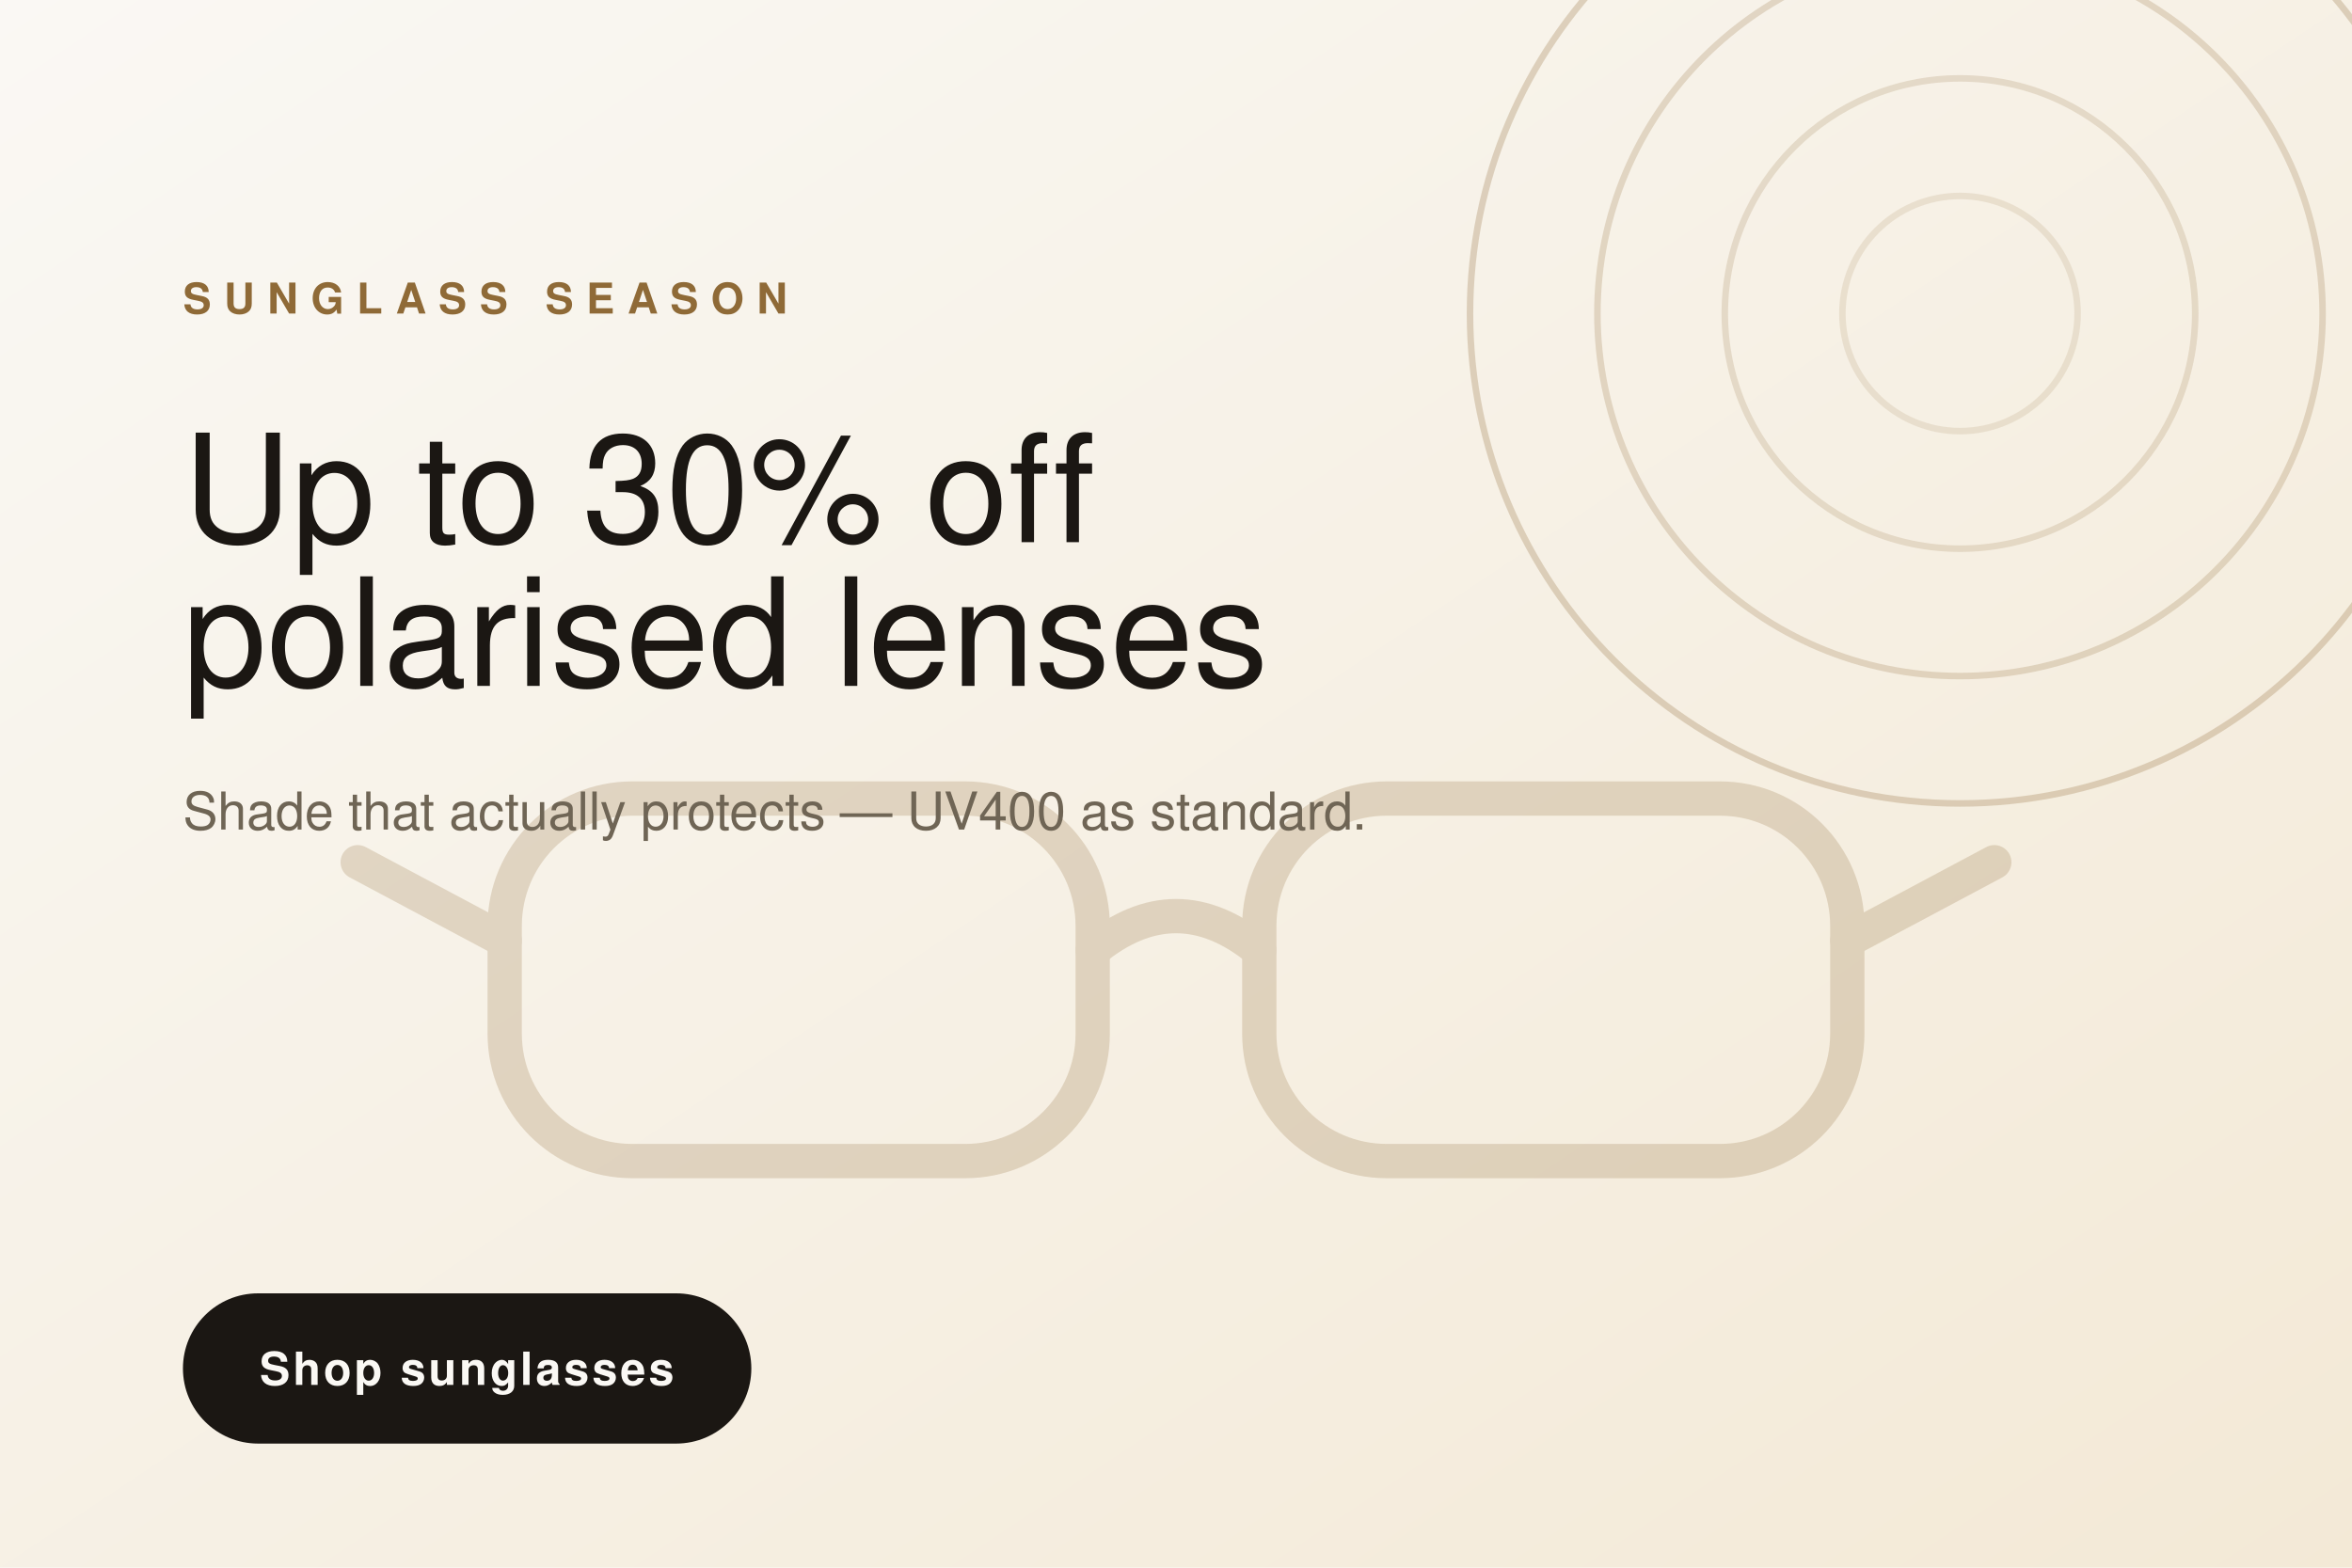
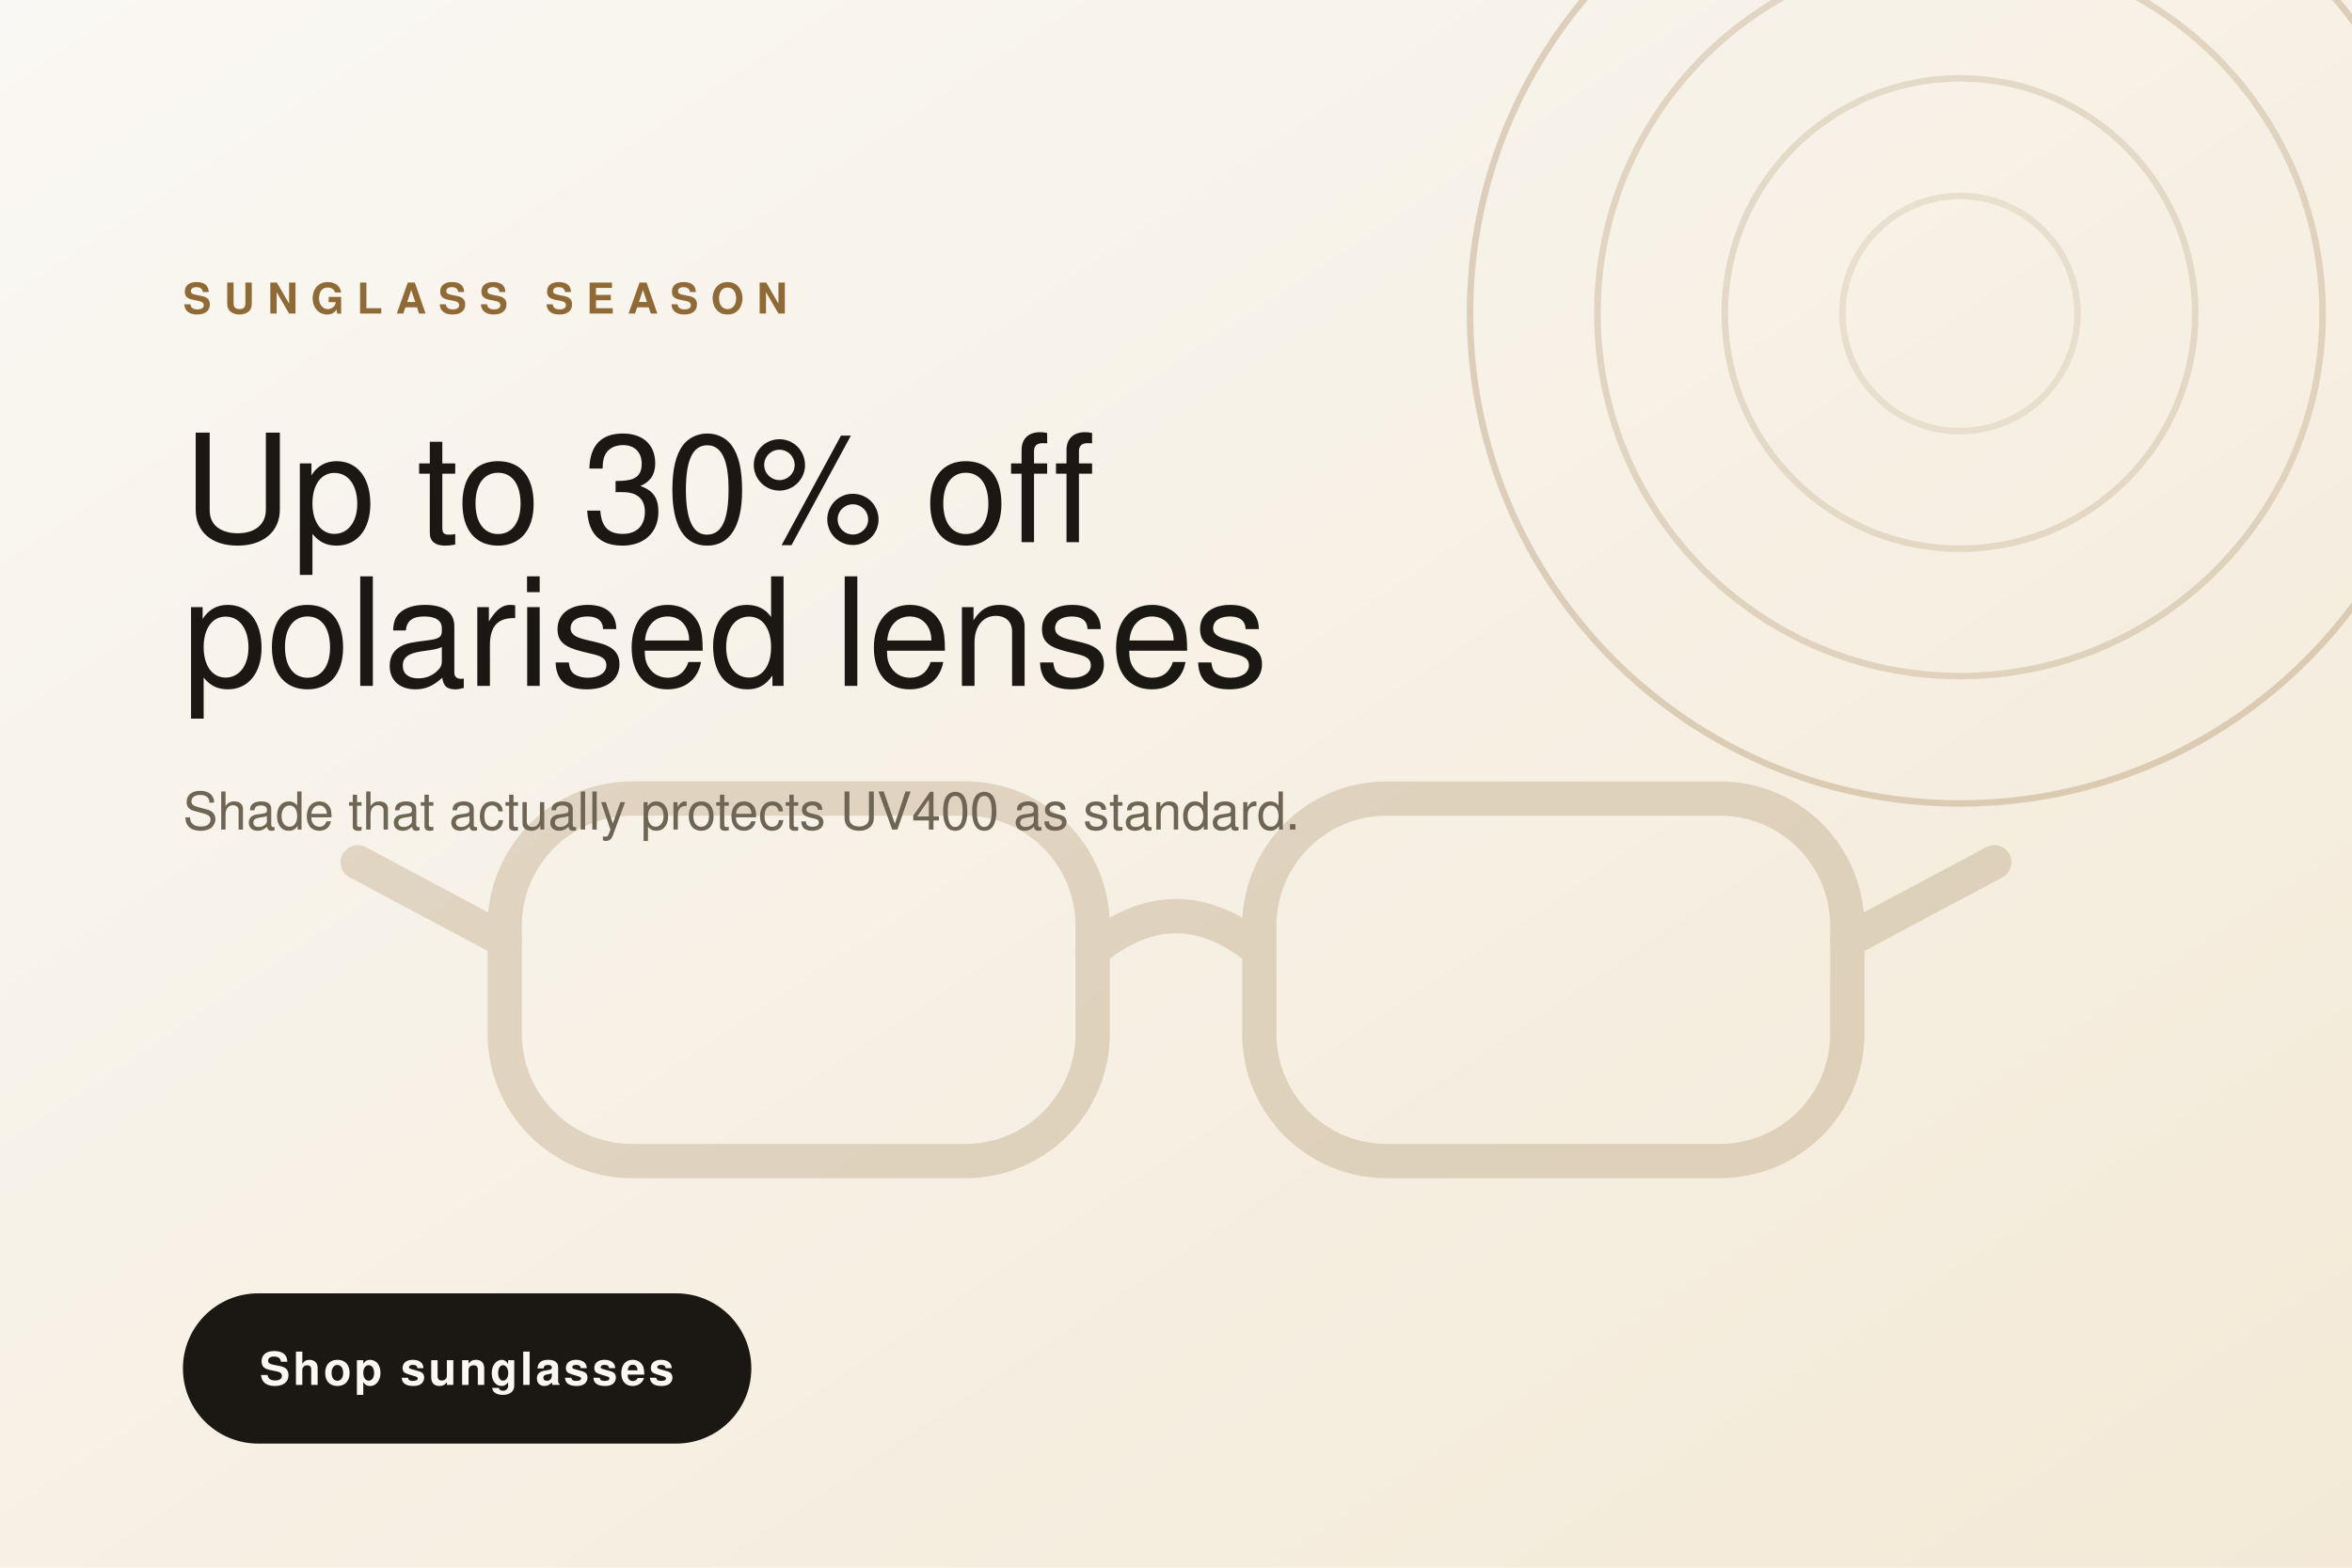
<svg xmlns="http://www.w3.org/2000/svg" viewBox="0 0 720 480" width="720" height="480" role="img">
  <defs>
    <linearGradient id="bg" x1="0" y1="0" x2="1" y2="1">
      <stop offset="0" stop-color="#FAF8F4" />
      <stop offset="1" stop-color="#F3E9D6" />
    </linearGradient>
  </defs>
  <rect width="720" height="480" fill="url(#bg)" />
  <circle cx="600" cy="96" r="150.0" fill="none" stroke="#8F6A37" stroke-width="2" opacity="0.260" />
  <circle cx="600" cy="96" r="111.0" fill="none" stroke="#8F6A37" stroke-width="2" opacity="0.218" />
  <circle cx="600" cy="96" r="72.0" fill="none" stroke="#8F6A37" stroke-width="2" opacity="0.177" />
  <circle cx="600" cy="96" r="36.0" fill="none" stroke="#8F6A37" stroke-width="2" opacity="0.135" />
  <g fill="none" stroke="#8F6A37" stroke-width="10.5" opacity="0.22" stroke-linecap="round">
    <rect x="154.5" y="244.5" width="180.0" height="111.0" rx="39.0" />
    <rect x="385.5" y="244.5" width="180.0" height="111.0" rx="39.0" />
    <path d="M334.5 291.0 q 25.5 -21.0 51.0 0" />
    <path d="M154.5 288.0 l -45.0 -24.0" />
    <path d="M565.5 288.0 l 45.0 -24.0" />
  </g>
  <text x="56" y="96" font-family="'Helvetica Neue',Helvetica,Arial,sans-serif" font-size="13" font-weight="700" fill="#8F6A37" text-anchor="start" letter-spacing="0.30em">SUNGLASS SEASON</text>
  <text x="56" y="166" font-family="'Helvetica Neue',Helvetica,Arial,sans-serif" font-size="46" font-weight="400" fill="#1B1713" text-anchor="start">Up to 30% off</text>
  <text x="56" y="210" font-family="'Helvetica Neue',Helvetica,Arial,sans-serif" font-size="46" font-weight="400" fill="#1B1713" text-anchor="start">polarised lenses</text>
-   <text x="56" y="254" font-family="'Helvetica Neue',Helvetica,Arial,sans-serif" font-size="16" font-weight="400" fill="#6F6555" text-anchor="start">Shade that actually protects — UV400 as standard.</text>
+   <text x="56" y="254" font-family="'Helvetica Neue',Helvetica,Arial,sans-serif" font-size="16" font-weight="400" fill="#6F6555" text-anchor="start">Shade that actually protects  UV400 as standard.</text>
  <g>
    <rect x="56" y="396" width="174" height="46" rx="23.0" fill="#1B1713" />
    <text x="142.9" y="424.04" font-family="'Helvetica Neue',Helvetica,Arial,sans-serif" font-size="14" font-weight="700" fill="#FAF8F4" text-anchor="middle" letter-spacing="0.06em">Shop sunglasses</text>
  </g>
</svg>
